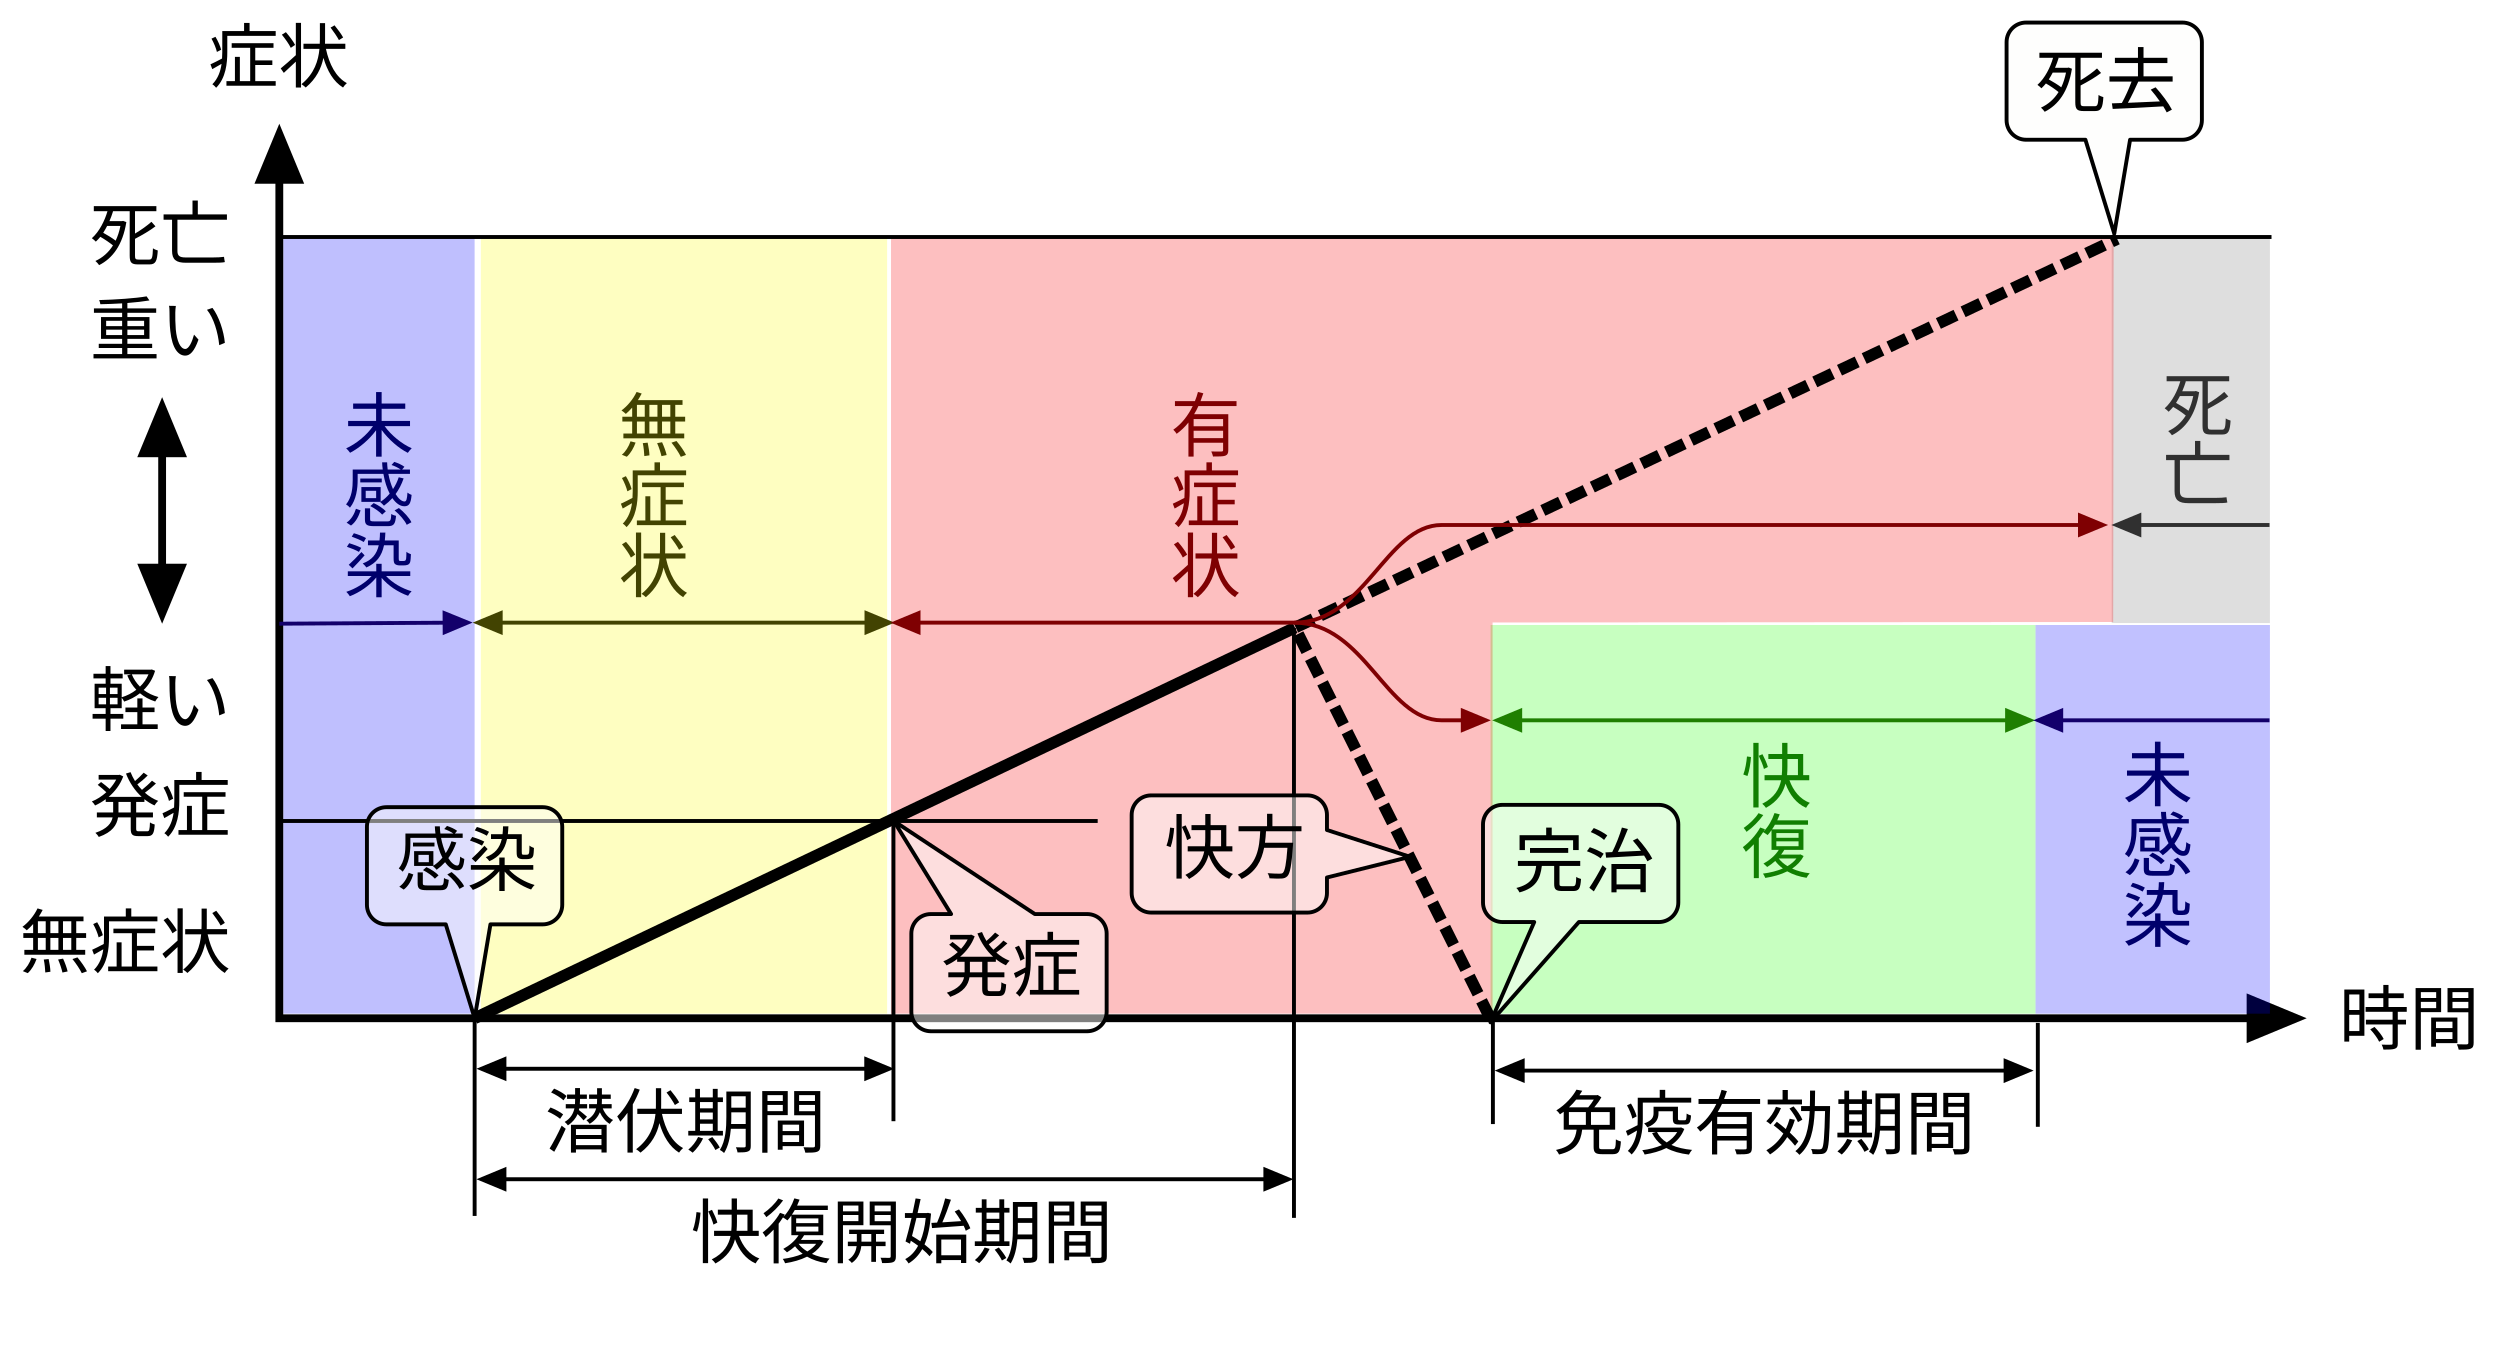
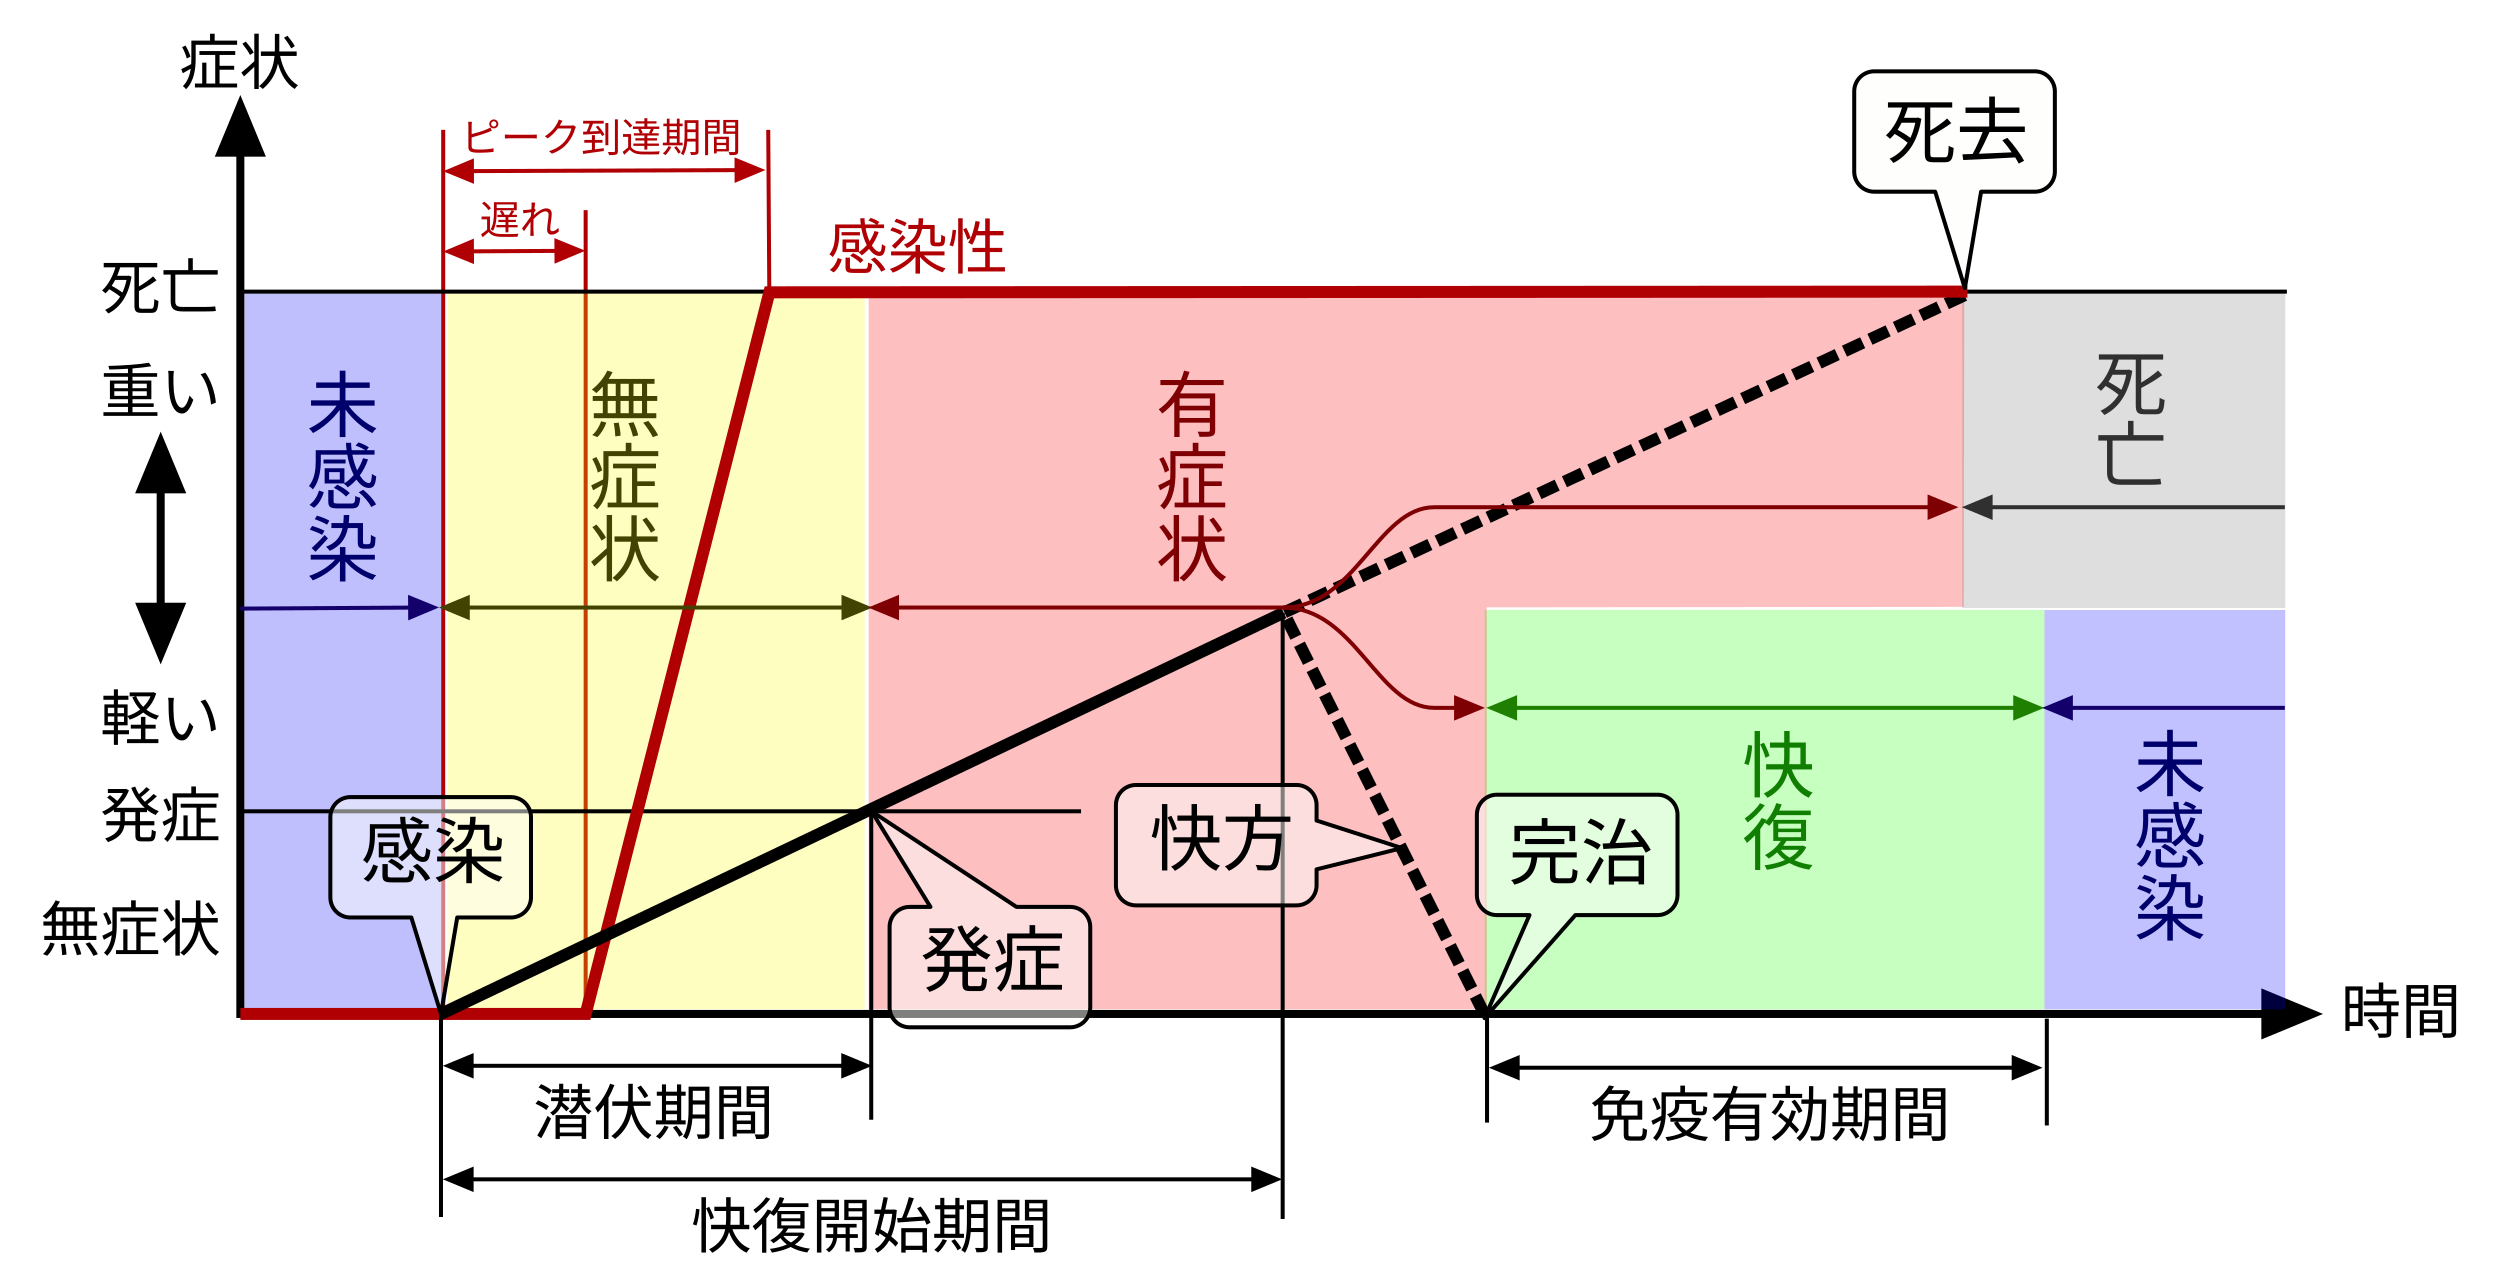
- <svg xmlns="http://www.w3.org/2000/svg" version="1.1" width="1280.0" height="700.0" viewBox="0 0 640 350">
+ <svg xmlns="http://www.w3.org/2000/svg" version="1.1" width="1246.0" height="640.0" viewBox="0 0 623 320">
  <g>
-     <path d="M381.600,160.000L521.100,160.000L521.100,259.500L381.600,259.500Z" fill="#21FE06" fill-opacity="0.251" stroke="none" stroke-width="1.000" />
-     <path d="M540.600,60.500L581.100,60.500L581.100,159.500L540.600,159.500Z" fill="#7F7F7F" fill-opacity="0.250" stroke="none" stroke-width="1.000" />
-     <path d="M228.100,60.500L541.100,60.500L540.977,159.234L382.100,159.354L382.100,259.500L228.100,259.500Z" fill="#FB0106" fill-opacity="0.250" stroke="none" stroke-width="1.000" />
-     <path d="M123.097,60.500L227.103,60.500L227.103,259.500L123.097,259.500Z" fill="#FEFE0A" fill-opacity="0.250" stroke="none" stroke-width="1.000" />
-     <path d="M72.500,60.500L121.500,60.500L121.500,259.500L72.500,259.500Z" fill="#0000FE" fill-opacity="0.250" stroke="none" stroke-width="1.000" />
+     <path d="M145.945,252.674L145.945,52.363" fill="none" stroke="#B00003" stroke-width="1.000" />
+     <path d="M110.445,252.674L110.445,32.363" fill="none" stroke="#B00003" stroke-width="1.000" />
+     <path d="M191.711,72.674L191.445,32.363" fill="none" stroke="#B00003" stroke-width="1.000" />
+     <path d="M369.987,152.000L509.487,152.000L509.487,251.500L369.987,251.500Z" fill="#21FE06" fill-opacity="0.251" stroke="none" stroke-width="1.000" />
+     <path d="M488.987,72.500L569.487,72.500L569.487,151.500L488.987,151.500Z" fill="#7F7F7F" fill-opacity="0.250" stroke="none" stroke-width="1.000" />
+     <path d="M216.487,72.500L489.487,72.500L489.364,151.234L370.487,151.354L370.487,251.500L216.487,251.500Z" fill="#FB0106" fill-opacity="0.250" stroke="none" stroke-width="1.000" />
+     <path d="M111.484,72.500L215.490,72.500L215.490,251.500L111.484,251.500Z" fill="#FEFE0A" fill-opacity="0.250" stroke="none" stroke-width="1.000" />
+     <path d="M60.887,72.500L109.887,72.500L109.887,251.500L60.887,251.500Z" fill="#0000FE" fill-opacity="0.250" stroke="none" stroke-width="1.000" />
    <g>
-       <path d="M581.506,260.674L71.506,260.674L71.506,40.674" fill="none" stroke="#000000" stroke-width="2.000" />
-       <polygon points="590.506,260.674 575.142,267.038 575.142,254.310" fill="#000000" />
-       <polygon points="71.506,31.674 77.870,47.038 65.142,47.038" fill="#000000" />
+       <path d="M569.893,252.674L59.893,252.674L59.893,32.674" fill="none" stroke="#000000" stroke-width="2.000" />
+       <polygon points="578.893,252.674 563.529,259.038 563.529,246.310" fill="#000000" />
+       <polygon points="59.893,23.674 66.257,39.038 53.529,39.038" fill="#000000" />
    </g>
-     <text x="53.280" y="5.000" font-family="Hiragino Sans" font-size="18.0" fill="#000000">
-       <tspan x="53.280" y="21.000">症状</tspan>
+     <text x="44.667" y="8.000" font-family="Hiragino Sans" font-size="15.0" fill="#000000">
+       <tspan x="44.667" y="21.000">症状</tspan>
    </text>
-     <text x="23.000" y="74.883" font-family="Hiragino Sans" font-size="18.0" fill="#000000">
-       <tspan x="23.000" y="90.883">重い</tspan>
+     <text x="25.000" y="89.912" font-family="Hiragino Sans" font-size="15.0" fill="#000000">
+       <tspan x="25.000" y="102.912">重い</tspan>
    </text>
-     <text x="23.000" y="169.662" font-family="Hiragino Sans" font-size="18.0" fill="#000000">
-       <tspan x="23.000" y="185.662">軽い</tspan>
+     <text x="25.000" y="171.381" font-family="Hiragino Sans" font-size="15.0" fill="#000000">
+       <tspan x="25.000" y="184.381">軽い</tspan>
    </text>
-     <path d="M121.506,260.674L331.506,160.674" fill="none" stroke="#000000" stroke-width="3.000" />
-     <path d="M381.506,260.674L331.506,160.674L542.006,61.174" fill="none" stroke="#000000" stroke-width="3.000" stroke-dasharray=" 5.000 2.000" />
-     <path d="M581.506,60.674L71.506,60.674" fill="none" stroke="#000000" stroke-width="1.000" />
-     <text x="598.768" y="251.282" font-family="Hiragino Sans" font-size="18.0" fill="#000000">
-       <tspan x="598.768" y="267.282">時間</tspan>
+     <path d="M369.893,252.674L319.893,152.674L490.393,73.174" fill="none" stroke="#000000" stroke-width="3.000" stroke-dasharray=" 5.000 2.000" />
+     <path d="M569.893,72.674L59.893,72.674" fill="none" stroke="#000000" stroke-width="1.000" />
+     <text x="583.331" y="244.436" font-family="Hiragino Sans" font-size="15.0" fill="#000000">
+       <tspan x="583.331" y="257.436">時間</tspan>
    </text>
-     <path d="M281.006,210.174L71.006,210.174" fill="none" stroke="#000000" stroke-width="1.000" />
-     <text x="23.000" y="50.455" font-family="Hiragino Sans" font-size="18.0" fill="#000000">
-       <tspan x="23.000" y="66.455">死亡</tspan>
+     <path d="M269.393,202.174L59.393,202.174" fill="none" stroke="#000000" stroke-width="1.000" />
+     <text x="25.000" y="63.937" font-family="Hiragino Sans" font-size="15.0" fill="#000000">
+       <tspan x="25.000" y="76.937">死亡</tspan>
    </text>
-     <text x="23.000" y="196.735" font-family="Hiragino Sans" font-size="18.0" fill="#000000">
-       <tspan x="23.000" y="212.735">発症</tspan>
+     <text x="25.000" y="195.579" font-family="Hiragino Sans" font-size="15.0" fill="#000000">
+       <tspan x="25.000" y="208.579">発症</tspan>
+     </text>
+     <path d="M59.893,252.674L145.945,252.674L191.737,72.848L490.279,72.674" fill="none" stroke="#B00003" stroke-width="3.000" />
+     <path d="M109.893,252.674L319.893,152.674" fill="none" stroke="#000000" stroke-width="3.000" />
+     <g>
+       <path d="M40.041,116.567L40.041,156.567" fill="none" stroke="#000000" stroke-width="2.000" />
+       <polygon points="40.041,107.567 46.405,122.931 33.677,122.931" fill="#000000" />
+       <polygon points="40.041,165.567 33.677,150.203 46.405,150.203" fill="#000000" />
+     </g>
+     <text x="10.000" y="223.959" font-family="Hiragino Sans" font-size="15.0" fill="#000000">
+       <tspan x="10.000" y="236.959">無症状</tspan>
+     </text>
+     <path d="M87.322,228.638C84.561,228.638 82.322,226.400 82.322,223.638L82.322,203.638C82.322,200.877 84.561,198.638 87.322,198.638L127.322,198.638C130.084,198.638 132.322,200.877 132.322,203.638L132.322,223.638C132.322,226.400 130.084,228.638 127.322,228.638L113.939,228.638L109.893,252.674L102.503,228.638Z" fill="#FEFEFD" fill-opacity="0.500" stroke="#000000" stroke-width="1.000" stroke-linejoin="round" />
+     <text x="89.893" y="202.674" font-family="Hiragino Sans" font-size="18.0" fill="#000000">
+       <tspan x="89.893" y="218.674">感染</tspan>
+     </text>
+     <path d="M226.688,226.001C223.927,226.001 221.688,228.240 221.688,231.001L221.688,251.001C221.688,253.762 223.927,256.001 226.688,256.001L266.688,256.001C269.450,256.001 271.688,253.762 271.688,251.001L271.688,231.001C271.688,228.240 269.450,226.001 266.688,226.001L253.305,226.001L217.186,202.163L231.870,226.001Z" fill="#FEFEFD" fill-opacity="0.500" stroke="#000000" stroke-width="1.000" stroke-linejoin="round" />
+     <text x="229.354" y="229.665" font-family="Hiragino Sans" font-size="18.0" fill="#000000">
+       <tspan x="229.354" y="245.665">発症</tspan>
+     </text>
+     <path d="M373.036,228.043C370.275,228.043 368.036,225.804 368.036,223.043L368.036,203.043C368.036,200.282 370.275,198.043 373.036,198.043L413.036,198.043C415.798,198.043 418.036,200.282 418.036,203.043L418.036,223.043C418.036,225.804 415.798,228.043 413.036,228.043L392.581,228.043L369.944,253.718L381.146,228.043Z" fill="#FEFEFD" fill-opacity="0.500" stroke="#000000" stroke-width="1.000" stroke-linejoin="round" />
+     <text x="375.958" y="202.992" font-family="Hiragino Sans" font-size="18.0" fill="#000000">
+       <tspan x="375.958" y="218.992">完治</tspan>
+     </text>
+     <path d="M467.071,47.773C464.310,47.773 462.071,45.534 462.071,42.773L462.071,22.773C462.071,20.012 464.310,17.773 467.071,17.773L507.071,17.773C509.832,17.773 512.071,20.012 512.071,22.773L512.071,42.773C512.071,45.534 509.832,47.773 507.071,47.773L493.688,47.773L489.642,71.809L482.252,47.773Z" fill="#FEFEFD" fill-opacity="0.500" stroke="#000000" stroke-width="1.000" stroke-linejoin="round" />
+     <text x="469.459" y="23.197" font-family="Hiragino Sans" font-size="18.0" fill="#000000">
+       <tspan x="469.459" y="39.197">死去</tspan>
+     </text>
+     <path d="M109.893,252.674L109.893,303.280" fill="none" stroke="#000000" stroke-width="1.000" stroke-linejoin="round" />
+     <path d="M217.111,202.262L217.111,279.032" fill="none" stroke="#000000" stroke-width="1.000" stroke-linejoin="round" />
+     <g>
+       <path d="M114.843,293.887L314.999,293.887" fill="none" stroke="#000000" stroke-width="1.000" stroke-linejoin="round" />
+       <polygon points="110.343,293.887 118.025,290.705 118.025,297.069" fill="#000000" />
+       <polygon points="319.499,293.887 311.817,297.069 311.817,290.705" fill="#000000" />
+     </g>
+     <text x="132.893" y="269.652" font-family="Hiragino Sans" font-size="15.0" fill="#000000">
+       <tspan x="132.893" y="282.652">潜伏期間</tspan>
+     </text>
+     <path d="M319.641,152.765L319.641,303.780" fill="none" stroke="#000000" stroke-width="1.000" stroke-linejoin="round" />
+     <g>
+       <path d="M114.843,265.603L212.822,265.603" fill="none" stroke="#000000" stroke-width="1.000" stroke-linejoin="round" />
+       <polygon points="110.343,265.603 118.025,262.421 118.025,268.785" fill="#000000" />
+       <polygon points="217.322,265.603 209.640,268.785 209.640,262.421" fill="#000000" />
+     </g>
+     <text x="172.249" y="297.937" font-family="Hiragino Sans" font-size="15.0" fill="#000000">
+       <tspan x="172.249" y="310.937">快復開始期間</tspan>
+     </text>
+     <path d="M323.089,225.620C325.850,225.620 328.089,223.382 328.089,220.620L328.089,216.636L349.357,211.341L328.089,204.483L328.089,200.620C328.089,197.859 325.850,195.620 323.089,195.620L283.089,195.620C280.327,195.620 278.089,197.859 278.089,200.620L278.089,220.620C278.089,223.382 280.327,225.620 283.089,225.620Z" fill="#FEFEFD" fill-opacity="0.500" stroke="#000000" stroke-width="1.000" stroke-linejoin="round" />
+     <text x="286.500" y="199.505" font-family="Hiragino Sans" font-size="18.0" fill="#000000">
+       <tspan x="286.500" y="215.505">快方</tspan>
+     </text>
+     <text writing-mode="tb" x="94.399" y="91.635" font-family="Hiragino Sans" font-size="18.0" fill="#00006C">
+       <tspan x="85.399" y="91.635">未感染</tspan>
+     </text>
+     <text writing-mode="tb" x="164.739" y="91.635" font-family="Hiragino Sans" font-size="18.0" fill="#424301">
+       <tspan x="155.739" y="91.635">無症状</tspan>
+     </text>
+     <text writing-mode="tb" x="306.032" y="91.635" font-family="Hiragino Sans" font-size="18.0" fill="#7F0002">
+       <tspan x="297.032" y="91.635">有症状</tspan>
+     </text>
+     <text writing-mode="tb" x="452.178" y="181.457" font-family="Hiragino Sans" font-size="18.0" fill="#107F01">
+       <tspan x="443.178" y="181.457">快復</tspan>
+     </text>
+     <text writing-mode="tb" x="540.026" y="86.162" font-family="Hiragino Sans" font-size="18.0" fill="#303030">
+       <tspan x="531.026" y="86.162">死亡</tspan>
    </text>
    <g>
-       <path d="M41.506,110.674L41.506,150.674" fill="none" stroke="#000000" stroke-width="2.000" />
-       <polygon points="41.506,101.674 47.870,117.038 35.142,117.038" fill="#000000" />
-       <polygon points="41.506,159.674 35.142,144.310 47.870,144.310" fill="#000000" />
+       <path d="M59.887,151.665L104.887,151.399" fill="none" stroke="#13006B" stroke-width="1.000" />
+       <polygon points="109.387,151.372 101.724,154.600 101.686,148.236" fill="#13006B" />
    </g>
-     <text x="5.000" y="231.674" font-family="Hiragino Sans" font-size="18.0" fill="#000000">
-       <tspan x="5.000" y="247.674">無症状</tspan>
-     </text>
-     <path d="M98.935,236.638C96.174,236.638 93.935,234.400 93.935,231.638L93.935,211.638C93.935,208.877 96.174,206.638 98.935,206.638L138.935,206.638C141.697,206.638 143.935,208.877 143.935,211.638L143.935,231.638C143.935,234.400 141.697,236.638 138.935,236.638L125.552,236.638L121.506,260.674L114.116,236.638Z" fill="#FEFEFD" fill-opacity="0.500" stroke="#000000" stroke-width="1.000" stroke-linejoin="round" />
-     <text x="101.506" y="210.674" font-family="Hiragino Sans" font-size="18.0" fill="#000000">
-       <tspan x="101.506" y="226.674">感染</tspan>
-     </text>
-     <path d="M238.301,234.001C235.540,234.001 233.301,236.240 233.301,239.001L233.301,259.001C233.301,261.762 235.540,264.001 238.301,264.001L278.301,264.001C281.063,264.001 283.301,261.762 283.301,259.001L283.301,239.001C283.301,236.240 281.063,234.001 278.301,234.001L264.918,234.001L228.799,210.163L243.483,234.001Z" fill="#FEFEFD" fill-opacity="0.500" stroke="#000000" stroke-width="1.000" stroke-linejoin="round" />
-     <text x="240.967" y="237.665" font-family="Hiragino Sans" font-size="18.0" fill="#000000">
-       <tspan x="240.967" y="253.665">発症</tspan>
-     </text>
-     <path d="M384.649,236.043C381.888,236.043 379.649,233.804 379.649,231.043L379.649,211.043C379.649,208.282 381.888,206.043 384.649,206.043L424.649,206.043C427.411,206.043 429.649,208.282 429.649,211.043L429.649,231.043C429.649,233.804 427.411,236.043 424.649,236.043L404.194,236.043L381.557,261.718L392.759,236.043Z" fill="#FEFEFD" fill-opacity="0.500" stroke="#000000" stroke-width="1.000" stroke-linejoin="round" />
-     <text x="387.571" y="210.992" font-family="Hiragino Sans" font-size="18.0" fill="#000000">
-       <tspan x="387.571" y="226.992">完治</tspan>
-     </text>
-     <path d="M518.684,35.773C515.923,35.773 513.684,33.534 513.684,30.773L513.684,10.773C513.684,8.012 515.923,5.773 518.684,5.773L558.684,5.773C561.445,5.773 563.684,8.012 563.684,10.773L563.684,30.773C563.684,33.534 561.445,35.773 558.684,35.773L545.301,35.773L541.255,59.809L533.865,35.773Z" fill="#FEFEFD" fill-opacity="0.500" stroke="#000000" stroke-width="1.000" stroke-linejoin="round" />
-     <text x="521.072" y="11.197" font-family="Hiragino Sans" font-size="18.0" fill="#000000">
-       <tspan x="521.072" y="27.197">死去</tspan>
-     </text>
-     <path d="M121.506,260.674L121.506,311.280" fill="none" stroke="#000000" stroke-width="1.000" stroke-linejoin="round" />
-     <path d="M228.724,210.262L228.724,287.032" fill="none" stroke="#000000" stroke-width="1.000" stroke-linejoin="round" />
    <g>
-       <path d="M126.456,301.887L326.612,301.887" fill="none" stroke="#000000" stroke-width="1.000" stroke-linejoin="round" />
-       <polygon points="121.956,301.887 129.638,298.705 129.638,305.069" fill="#000000" />
-       <polygon points="331.112,301.887 323.430,305.069 323.430,298.705" fill="#000000" />
+       <path d="M113.887,151.399L212.887,151.399" fill="none" stroke="#424301" stroke-width="1.000" />
+       <polygon points="109.387,151.399 117.069,148.217 117.069,154.581" fill="#424301" />
+       <polygon points="217.387,151.399 209.705,154.581 209.705,148.217" fill="#424301" />
    </g>
-     <text x="139.506" y="277.652" font-family="Hiragino Sans" font-size="18.0" fill="#000000">
-       <tspan x="139.506" y="293.652">潜伏期間</tspan>
-     </text>
-     <path d="M331.254,160.765L331.254,311.780" fill="none" stroke="#000000" stroke-width="1.000" stroke-linejoin="round" />
    <g>
-       <path d="M126.456,273.603L224.435,273.603" fill="none" stroke="#000000" stroke-width="1.000" stroke-linejoin="round" />
-       <polygon points="121.956,273.603 129.638,270.421 129.638,276.785" fill="#000000" />
-       <polygon points="228.935,273.603 221.253,276.785 221.253,270.421" fill="#000000" />
+       <path d="M220.854,151.399L319.729,151.399C337.801,151.399 343.219,126.399 357.455,126.399L483.537,126.399" fill="none" stroke="#7F0002" stroke-width="1.000" />
+       <polygon points="216.354,151.399 224.036,148.217 224.036,154.581" fill="#7F0002" />
+       <polygon points="488.037,126.399 480.355,129.581 480.355,123.217" fill="#7F0002" />
    </g>
-     <text x="176.862" y="305.937" font-family="Hiragino Sans" font-size="18.0" fill="#000000">
-       <tspan x="176.862" y="321.937">快復開始期間</tspan>
-     </text>
-     <path d="M334.702,233.620C337.463,233.620 339.702,231.382 339.702,228.620L339.702,224.636L360.970,219.341L339.702,212.483L339.702,208.620C339.702,205.859 337.463,203.620 334.702,203.620L294.702,203.620C291.940,203.620 289.702,205.859 289.702,208.620L289.702,228.620C289.702,231.382 291.940,233.620 294.702,233.620Z" fill="#FEFEFD" fill-opacity="0.500" stroke="#000000" stroke-width="1.000" stroke-linejoin="round" />
-     <text x="298.113" y="207.505" font-family="Hiragino Sans" font-size="18.0" fill="#000000">
-       <tspan x="298.113" y="223.505">快方</tspan>
-     </text>
-     <text writing-mode="tb" x="106.012" y="99.635" font-family="Hiragino Sans" font-size="18.0" fill="#00006C" stroke="none">
-       <tspan x="97.012" y="99.635">未感染</tspan>
-     </text>
-     <text writing-mode="tb" x="176.352" y="99.635" font-family="Hiragino Sans" font-size="18.0" fill="#424301" stroke="none">
-       <tspan x="167.352" y="99.635">無症状</tspan>
-     </text>
-     <text writing-mode="tb" x="317.645" y="99.635" font-family="Hiragino Sans" font-size="18.0" fill="#7F0002" stroke="none">
-       <tspan x="308.645" y="99.635">有症状</tspan>
-     </text>
-     <text writing-mode="tb" x="463.791" y="189.457" font-family="Hiragino Sans" font-size="18.0" fill="#107F01" stroke="none">
-       <tspan x="454.791" y="189.457">快復</tspan>
-     </text>
-     <text writing-mode="tb" x="571.639" y="94.162" font-family="Hiragino Sans" font-size="18.0" fill="#303030" stroke="none">
-       <tspan x="562.639" y="94.162">死亡</tspan>
+     <path d="M509.487,152.000L569.487,152.000L569.487,251.500L509.487,251.500Z" fill="#0000FE" fill-opacity="0.245" stroke="none" stroke-width="1.000" />
+     <text writing-mode="tb" x="549.786" y="181.127" font-family="Hiragino Sans" font-size="18.0" fill="#00006C">
+       <tspan x="540.786" y="181.127">未感染</tspan>
    </text>
    <g>
-       <path d="M71.500,159.665L116.500,159.399" fill="none" stroke="#13006B" stroke-width="1.000" />
-       <polygon points="121.000,159.373 113.337,162.600 113.299,156.236" fill="#13006B" />
+       <path d="M319.729,151.399C337.801,151.399 343.219,176.399 357.455,176.399L365.537,176.399" fill="none" stroke="#7F0002" stroke-width="1.000" />
+       <polygon points="370.037,176.399 362.355,179.581 362.355,173.217" fill="#7F0002" />
    </g>
    <g>
-       <path d="M125.500,159.399L224.500,159.399" fill="none" stroke="#424301" stroke-width="1.000" />
-       <polygon points="121.000,159.399 128.682,156.217 128.682,162.581" fill="#424301" />
-       <polygon points="229.000,159.399 221.318,162.581 221.318,156.217" fill="#424301" />
+       <path d="M374.879,176.399L504.879,176.399" fill="none" stroke="#1F7F01" stroke-width="1.000" />
+       <polygon points="370.379,176.399 378.061,173.217 378.061,179.581" fill="#1F7F01" />
+       <polygon points="509.379,176.399 501.697,179.581 501.697,173.217" fill="#1F7F01" />
+     </g>
+     <path d="M370.569,253.147L370.569,279.753" fill="none" stroke="#000000" stroke-width="1.000" stroke-linejoin="round" />
+     <text x="396.069" y="270.125" font-family="Hiragino Sans" font-size="15.0" fill="#000000">
+       <tspan x="396.069" y="283.125">免疫有効期間</tspan>
+     </text>
+     <g>
+       <path d="M375.519,266.076L504.498,266.076" fill="none" stroke="#000000" stroke-width="1.000" stroke-linejoin="round" />
+       <polygon points="371.019,266.076 378.701,262.894 378.701,269.258" fill="#000000" />
+       <polygon points="508.998,266.076 501.316,269.258 501.316,262.894" fill="#000000" />
+     </g>
+     <path d="M510.069,253.860L510.069,280.466" fill="none" stroke="#000000" stroke-width="1.000" stroke-linejoin="round" />
+     <g>
+       <path d="M513.379,176.399L569.379,176.399" fill="none" stroke="#13006B" stroke-width="1.000" />
+       <polygon points="508.879,176.399 516.561,173.217 516.561,179.581" fill="#13006B" />
    </g>
    <g>
-       <path d="M232.467,159.399L331.342,159.399C349.414,159.399 354.832,134.399 369.068,134.399L535.150,134.399" fill="none" stroke="#7F0002" stroke-width="1.000" />
-       <polygon points="227.967,159.399 235.649,156.217 235.649,162.581" fill="#7F0002" />
-       <polygon points="539.650,134.399 531.968,137.581 531.968,131.217" fill="#7F0002" />
-     </g>
-     <path d="M521.100,160.000L581.100,160.000L581.100,259.500L521.100,259.500Z" fill="#0000FE" fill-opacity="0.245" stroke="none" stroke-width="1.000" />
-     <text writing-mode="tb" x="561.399" y="189.127" font-family="Hiragino Sans" font-size="18.0" fill="#00006C" stroke="none">
-       <tspan x="552.399" y="189.127">未感染</tspan>
-     </text>
-     <g>
-       <path d="M331.342,159.399C349.414,159.399 354.832,184.399 369.068,184.399L377.150,184.399" fill="none" stroke="#7F0002" stroke-width="1.000" />
-       <polygon points="381.650,184.399 373.968,187.581 373.968,181.217" fill="#7F0002" />
+       <path d="M493.379,126.399L569.379,126.399" fill="none" stroke="#303030" stroke-width="1.000" />
+       <polygon points="488.879,126.399 496.561,123.217 496.561,129.581" fill="#303030" />
    </g>
    <g>
-       <path d="M386.492,184.399L516.492,184.399" fill="none" stroke="#1F7F01" stroke-width="1.000" />
-       <polygon points="381.992,184.399 389.674,181.217 389.674,187.581" fill="#1F7F01" />
-       <polygon points="520.992,184.399 513.310,187.581 513.310,181.217" fill="#1F7F01" />
-     </g>
-     <path d="M382.182,261.147L382.182,287.753" fill="none" stroke="#000000" stroke-width="1.000" stroke-linejoin="round" />
-     <text x="397.682" y="278.125" font-family="Hiragino Sans" font-size="18.0" fill="#000000">
-       <tspan x="397.682" y="294.125">免疫有効期間</tspan>
-     </text>
-     <g>
-       <path d="M387.132,274.076L516.111,274.076" fill="none" stroke="#000000" stroke-width="1.000" stroke-linejoin="round" />
-       <polygon points="382.632,274.076 390.314,270.894 390.314,277.258" fill="#000000" />
-       <polygon points="520.611,274.076 512.929,277.258 512.929,270.894" fill="#000000" />
-     </g>
-     <path d="M521.682,261.860L521.682,288.466" fill="none" stroke="#000000" stroke-width="1.000" stroke-linejoin="round" />
-     <g>
-       <path d="M524.992,184.399L580.992,184.399" fill="none" stroke="#13006B" stroke-width="1.000" />
-       <polygon points="520.492,184.399 528.174,181.217 528.174,187.581" fill="#13006B" />
+       <path d="M141.355,62.507L114.923,62.651" fill="none" stroke="#B00003" stroke-width="1.000" />
+       <polygon points="145.855,62.482 138.190,65.706 138.155,59.342" fill="#B00003" />
+       <polygon points="110.423,62.676 118.087,59.452 118.122,65.816" fill="#B00003" />
    </g>
    <g>
-       <path d="M544.992,134.399L580.992,134.399" fill="none" stroke="#303030" stroke-width="1.000" />
-       <polygon points="540.492,134.399 548.174,131.217 548.174,137.581" fill="#303030" />
+       <path d="M186.234,42.386L114.923,42.651" fill="none" stroke="#B00003" stroke-width="1.000" />
+       <polygon points="190.734,42.369 183.063,45.580 183.040,39.216" fill="#B00003" />
+       <polygon points="110.423,42.668 118.093,39.458 118.117,45.822" fill="#B00003" />
    </g>
+     <text x="206.199" y="53.996" font-family="Hiragino Sans" font-size="15.0" fill="#B00003">
+       <tspan x="206.199" y="66.996">感染性</tspan>
+     </text>
+     <text x="114.802" y="28.863" font-family="Hiragino Sans" font-size="10.0" fill="#B00003">
+       <tspan x="114.802" y="37.863">ピーク到達期間</tspan>
+     </text>
+     <text x="119.541" y="49.404" font-family="Hiragino Sans" font-size="10.0" fill="#B00003">
+       <tspan x="119.541" y="58.404">遅れ</tspan>
+     </text>
  </g>
</svg>
